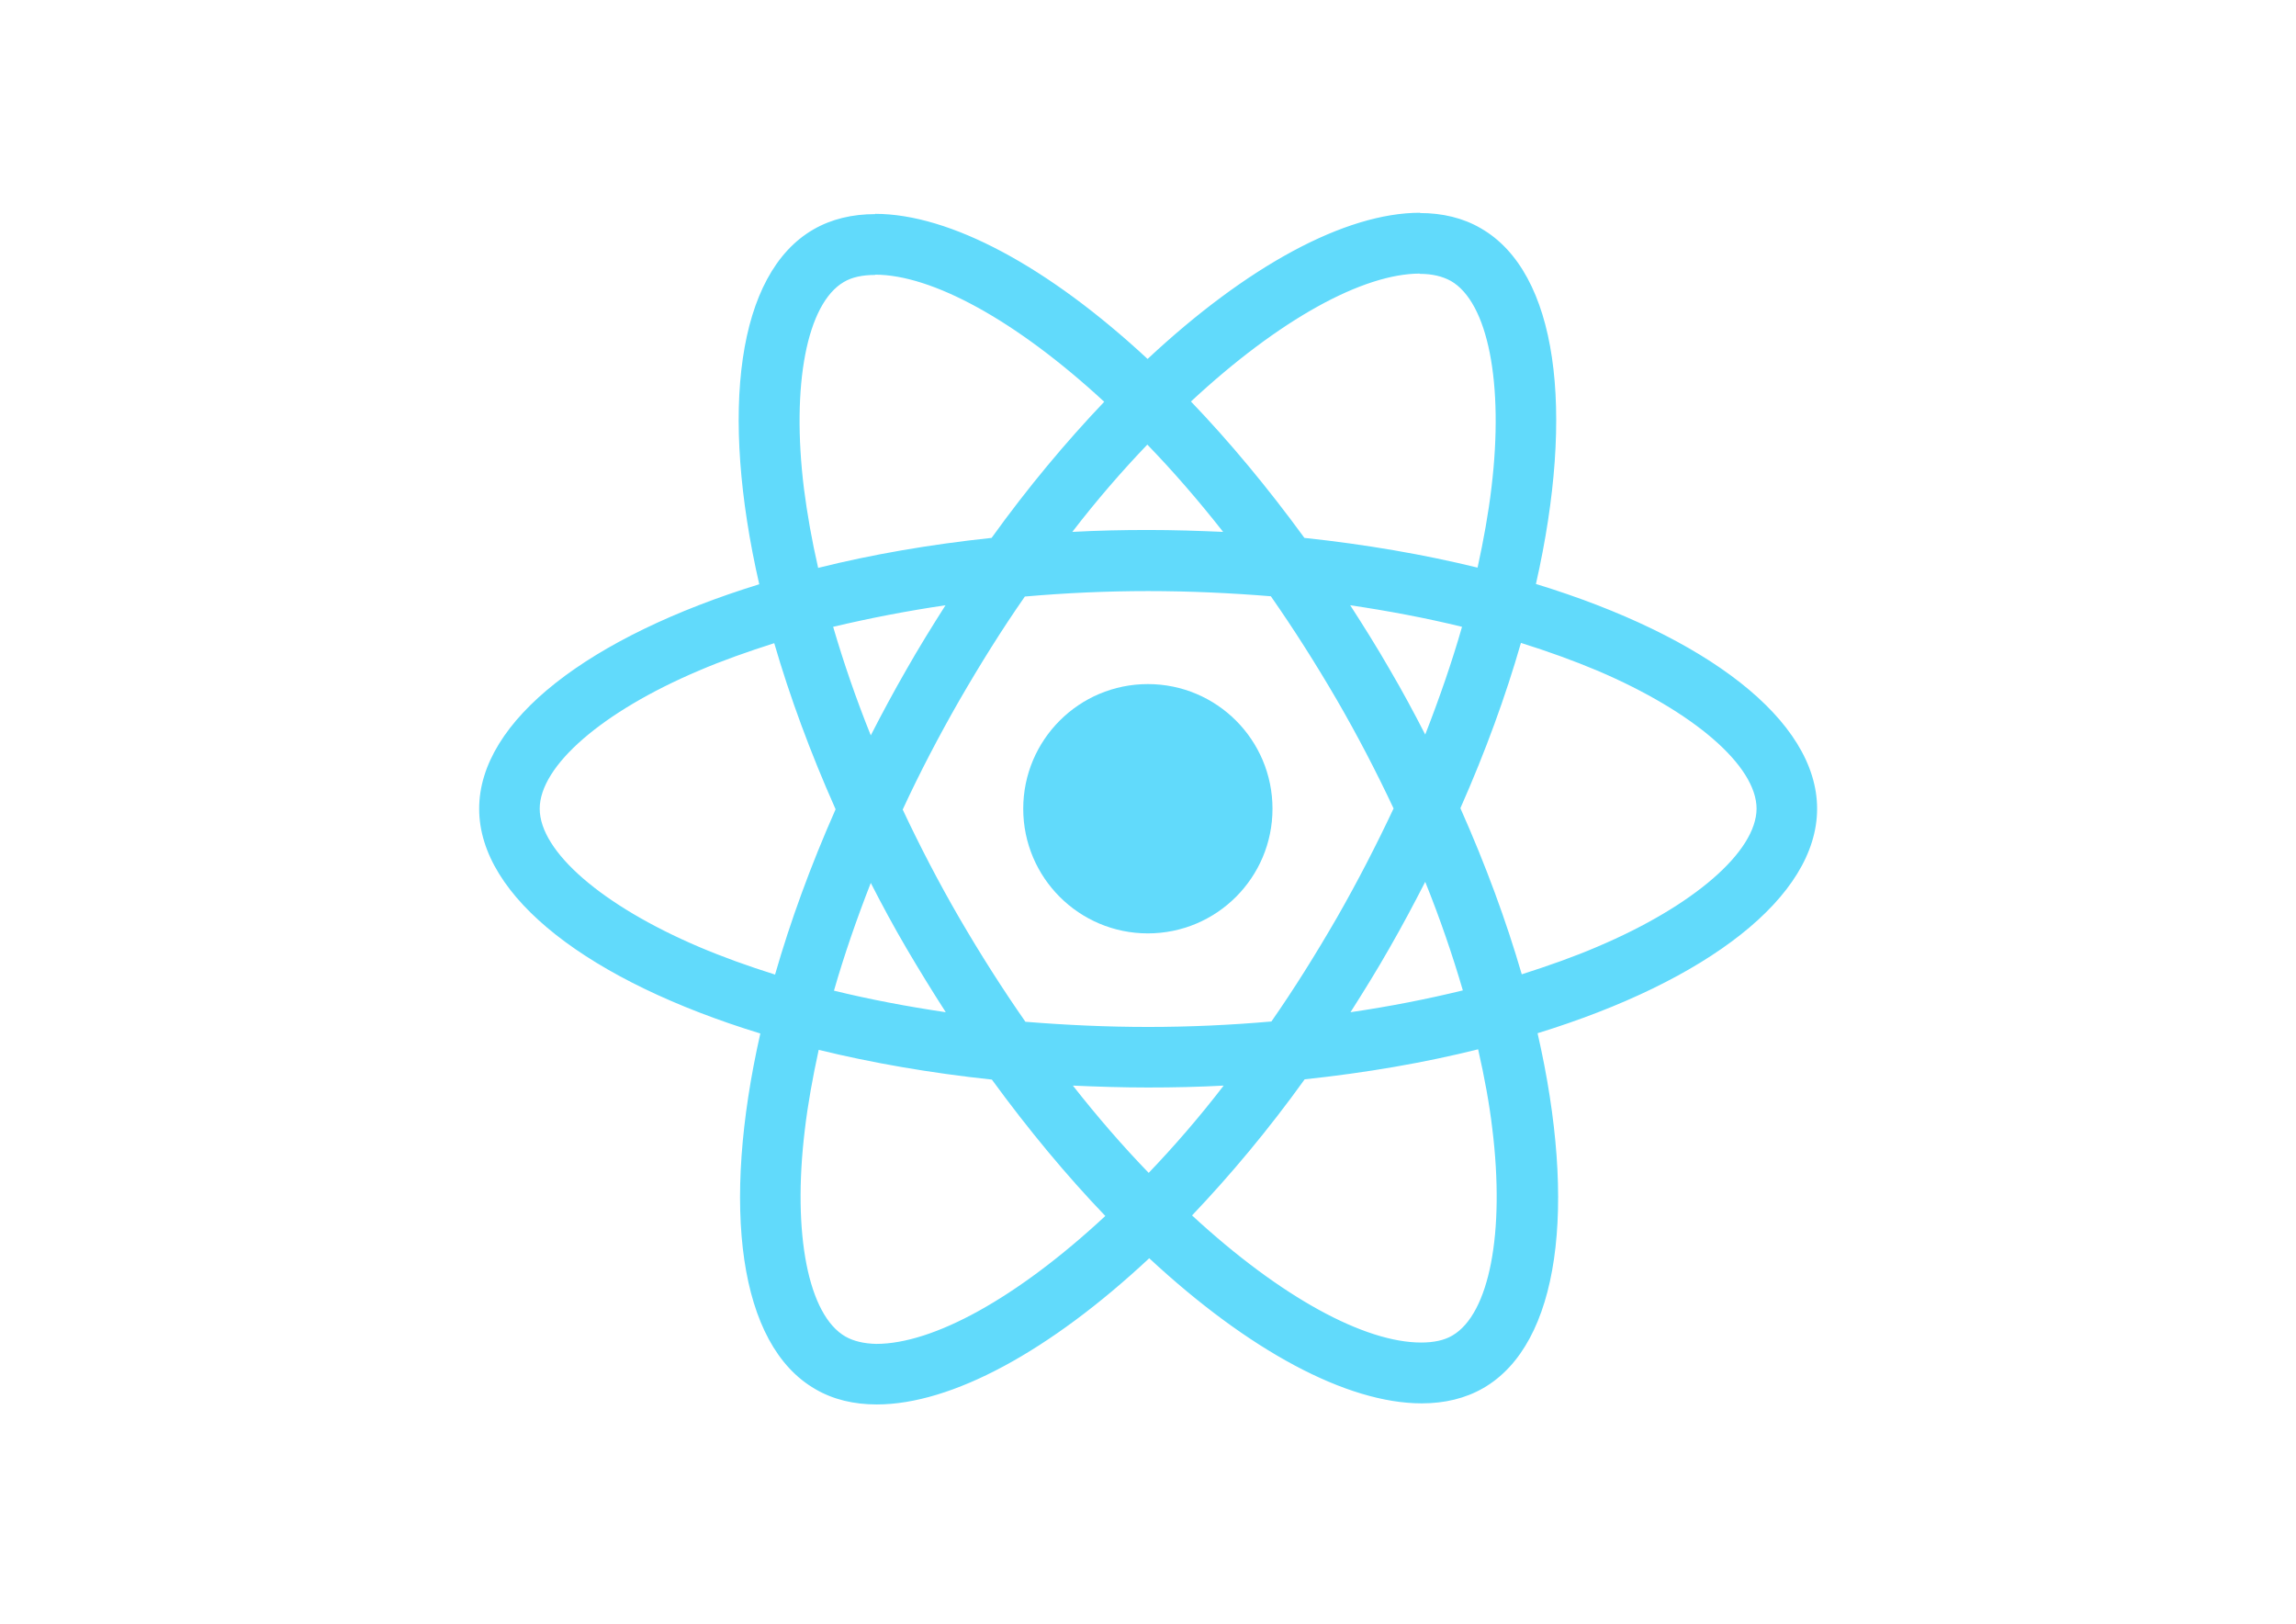
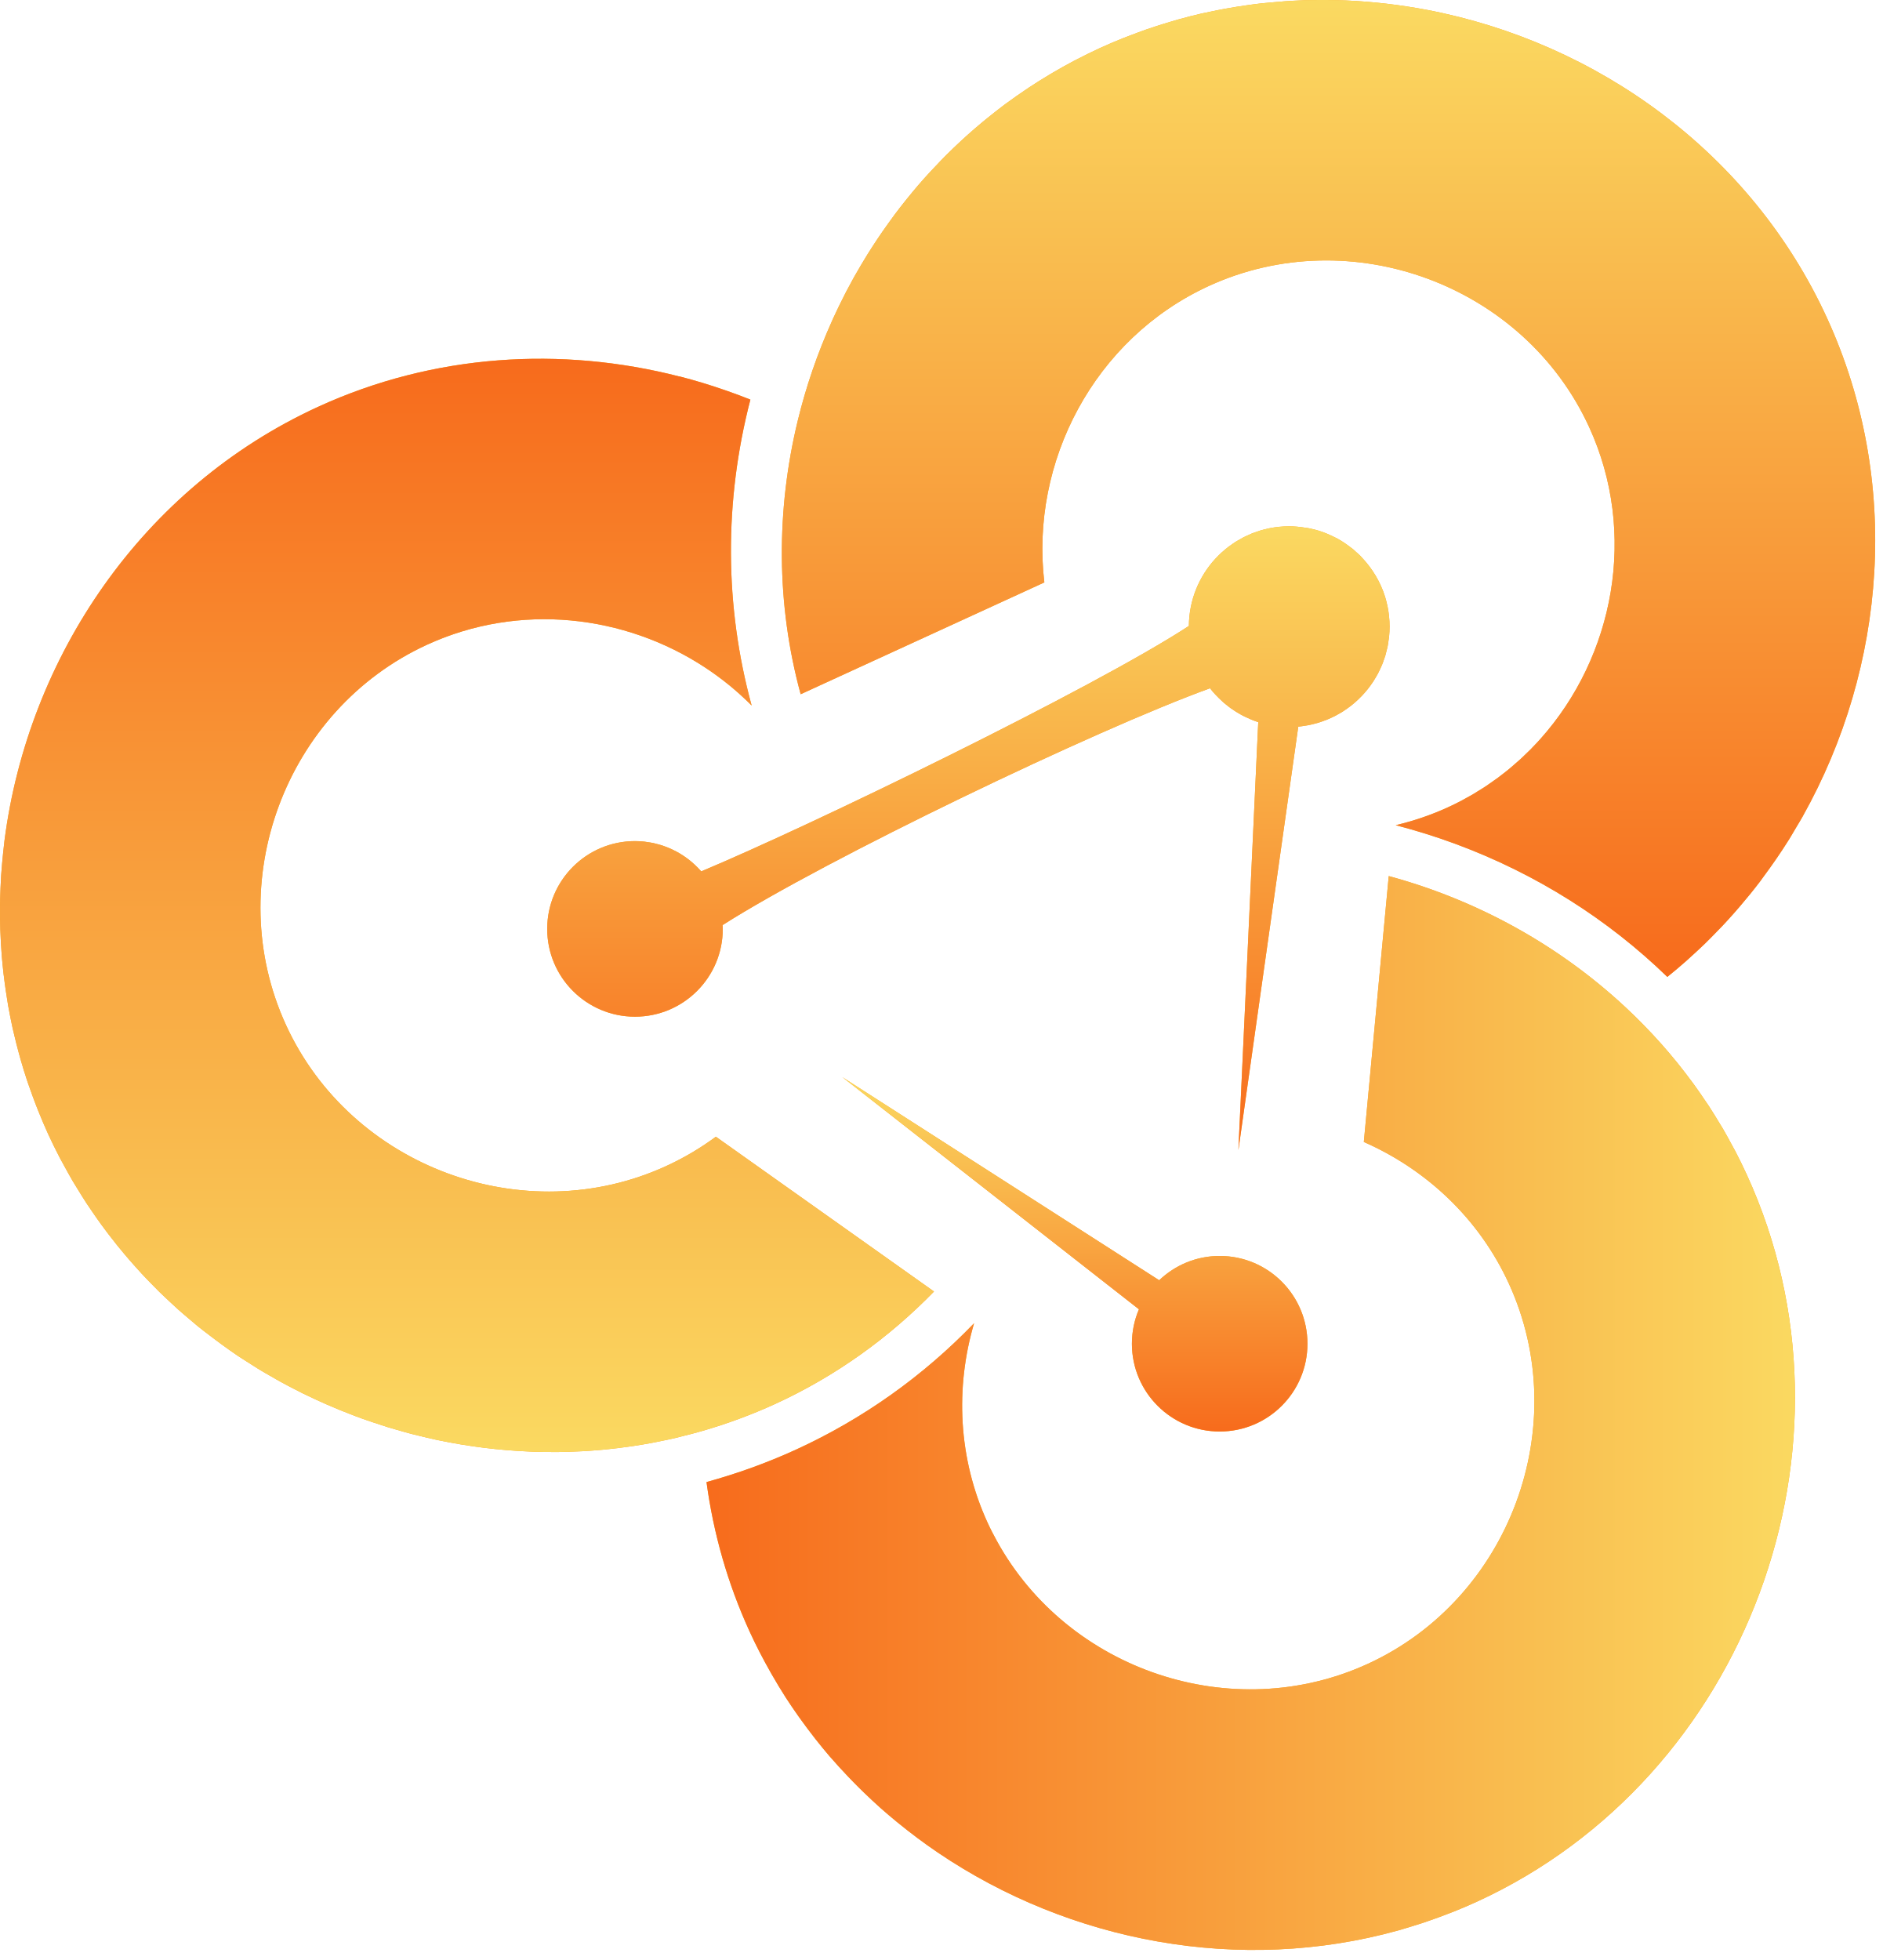
- <svg xmlns="http://www.w3.org/2000/svg" viewBox="0 0 841.9 595.3">
-   <g fill="#61DAFB">
-     <path d="M666.3 296.5c0-32.5-40.7-63.3-103.1-82.4 14.4-63.6 8-114.2-20.2-130.4-6.5-3.8-14.1-5.6-22.4-5.6v22.3c4.6 0 8.3.9 11.4 2.6 13.6 7.8 19.5 37.5 14.9 75.7-1.1 9.4-2.9 19.3-5.1 29.4-19.6-4.8-41-8.5-63.5-10.9-13.5-18.5-27.5-35.3-41.6-50 32.6-30.3 63.2-46.9 84-46.9V78c-27.5 0-63.5 19.6-99.9 53.6-36.4-33.8-72.4-53.2-99.9-53.2v22.3c20.7 0 51.4 16.5 84 46.6-14 14.7-28 31.4-41.3 49.9-22.6 2.4-44 6.1-63.6 11-2.3-10-4-19.7-5.2-29-4.7-38.2 1.1-67.9 14.6-75.8 3-1.8 6.9-2.6 11.5-2.6V78.5c-8.4 0-16 1.8-22.6 5.6-28.1 16.2-34.4 66.7-19.9 130.1-62.2 19.2-102.7 49.9-102.7 82.3 0 32.5 40.7 63.3 103.1 82.4-14.4 63.6-8 114.2 20.2 130.4 6.5 3.8 14.1 5.6 22.5 5.6 27.5 0 63.5-19.6 99.9-53.6 36.4 33.8 72.4 53.2 99.9 53.2 8.4 0 16-1.8 22.6-5.6 28.1-16.2 34.4-66.7 19.9-130.1 62-19.1 102.5-49.9 102.5-82.3zm-130.2-66.7c-3.7 12.9-8.3 26.2-13.5 39.5-4.1-8-8.4-16-13.1-24-4.6-8-9.5-15.8-14.4-23.4 14.2 2.1 27.9 4.7 41 7.9zm-45.8 106.5c-7.8 13.5-15.8 26.3-24.1 38.2-14.9 1.3-30 2-45.2 2-15.1 0-30.2-.7-45-1.9-8.3-11.9-16.4-24.6-24.2-38-7.6-13.1-14.5-26.4-20.8-39.8 6.2-13.4 13.2-26.8 20.7-39.9 7.8-13.5 15.8-26.3 24.1-38.2 14.9-1.3 30-2 45.2-2 15.1 0 30.2.7 45 1.9 8.3 11.9 16.4 24.6 24.2 38 7.6 13.1 14.5 26.4 20.8 39.8-6.3 13.4-13.2 26.8-20.7 39.9zm32.3-13c5.4 13.4 10 26.8 13.8 39.8-13.1 3.2-26.9 5.9-41.2 8 4.9-7.7 9.8-15.6 14.4-23.7 4.6-8 8.9-16.1 13-24.1zM421.2 430c-9.3-9.6-18.6-20.3-27.8-32 9 .4 18.2.7 27.5.7 9.4 0 18.7-.2 27.8-.7-9 11.7-18.3 22.4-27.5 32zm-74.4-58.9c-14.2-2.1-27.9-4.7-41-7.9 3.7-12.9 8.3-26.2 13.5-39.5 4.1 8 8.4 16 13.1 24 4.7 8 9.5 15.8 14.4 23.4zM420.7 163c9.3 9.6 18.6 20.3 27.8 32-9-.4-18.2-.7-27.5-.7-9.4 0-18.7.2-27.8.7 9-11.7 18.3-22.4 27.5-32zm-74 58.9c-4.9 7.7-9.8 15.6-14.4 23.7-4.6 8-8.9 16-13 24-5.4-13.4-10-26.8-13.8-39.8 13.1-3.1 26.9-5.8 41.2-7.9zm-90.5 125.2c-35.4-15.1-58.3-34.9-58.3-50.6 0-15.7 22.9-35.6 58.3-50.6 8.6-3.7 18-7 27.7-10.1 5.7 19.6 13.2 40 22.5 60.9-9.2 20.8-16.6 41.1-22.2 60.6-9.9-3.1-19.3-6.5-28-10.2zM310 490c-13.6-7.8-19.5-37.5-14.9-75.7 1.1-9.4 2.9-19.3 5.1-29.4 19.6 4.8 41 8.5 63.5 10.9 13.5 18.5 27.5 35.3 41.6 50-32.6 30.3-63.2 46.9-84 46.9-4.5-.1-8.3-1-11.3-2.7zm237.2-76.2c4.7 38.2-1.1 67.9-14.6 75.8-3 1.8-6.9 2.6-11.5 2.6-20.7 0-51.4-16.5-84-46.6 14-14.7 28-31.4 41.3-49.9 22.6-2.4 44-6.1 63.6-11 2.3 10.1 4.1 19.8 5.2 29.1zm38.5-66.7c-8.6 3.7-18 7-27.7 10.1-5.7-19.6-13.2-40-22.5-60.9 9.2-20.8 16.6-41.1 22.2-60.6 9.9 3.1 19.3 6.5 28.1 10.2 35.4 15.1 58.3 34.9 58.3 50.6-.1 15.7-23 35.6-58.4 50.6zM320.8 78.4z" />
-     <circle cx="420.9" cy="296.5" r="45.7" />
-     <path d="M520.5 78.1z" />
+ <svg xmlns="http://www.w3.org/2000/svg" width="100%" height="100%" viewBox="0 0 170 177" version="1.1" xml:space="preserve" style="fill-rule:evenodd;clip-rule:evenodd;stroke-linejoin:round;stroke-miterlimit:1.414;">
+   <g id="logo">
+     <g id="Shape">
+       <path id="path-2" d="M110.156,129.274c4.379,0 7.926,-3.549 7.926,-7.925c0,-4.381 -3.547,-7.929 -7.926,-7.929c-2.121,0 -4.042,0.836 -5.465,2.194l-28.616,-18.343l26.787,20.967c-0.408,0.954 -0.634,2.005 -0.634,3.111c0,4.376 3.548,7.925 7.928,7.925Z" style="fill:#fda61e;" />
+       <path id="path-21" d="M110.156,129.274c4.379,0 7.926,-3.549 7.926,-7.925c0,-4.381 -3.547,-7.929 -7.926,-7.929c-2.121,0 -4.042,0.836 -5.465,2.194l-28.616,-18.343l26.787,20.967c-0.408,0.954 -0.634,2.005 -0.634,3.111c0,4.376 3.548,7.925 7.928,7.925Z" style="fill:url(#_Linear1);" />
+     </g>
+     <g id="Shape1">
+       <path id="path-4" d="M84.354,116.632l-19.701,-13.98c-1.381,1.019 -2.876,1.909 -4.486,2.649c-12.83,5.885 -28.451,0.092 -34.338,-12.738c-5.889,-12.831 -0.091,-28.452 12.737,-34.339c8.349,-3.833 17.873,-2.711 25.134,2.069c0.729,0.481 1.434,0.997 2.114,1.548c0.012,0.009 0.023,0.017 0.034,0.026c0.028,0.022 0.055,0.046 0.083,0.069c0.287,0.235 0.567,0.478 0.844,0.726c0.073,0.066 0.146,0.132 0.218,0.198c0.303,0.276 0.601,0.558 0.891,0.852c-2.448,-8.968 -2.5,-18.438 -0.114,-27.625c-0.682,-0.275 -1.372,-0.529 -2.065,-0.773c-0.001,0 -0.002,0 -0.002,-0.001c-0.043,-0.015 -0.085,-0.029 -0.128,-0.044c-1.389,-0.486 -2.797,-0.917 -4.222,-1.281c-0.001,0.003 -0.002,0.006 -0.003,0.009c-10.629,-2.726 -22.155,-2.063 -32.639,2.748c-15.903,7.299 -26.173,22.617 -28.305,39.156c-0.048,0.378 -0.086,0.756 -0.126,1.135c-0.031,0.304 -0.063,0.609 -0.088,0.911c-0.036,0.376 -0.066,0.753 -0.091,1.129c-0.022,0.374 -0.04,0.744 -0.054,1.115c-0.024,0.543 -0.036,1.083 -0.045,1.628c-0.001,0.361 -0.004,0.723 0,1.086c0.005,0.342 0.013,0.682 0.023,1.025c0.013,0.413 0.034,0.827 0.057,1.241c0.025,0.387 0.05,0.773 0.078,1.159c0.044,0.518 0.095,1.035 0.153,1.552c0.034,0.288 0.073,0.576 0.109,0.859c0.061,0.465 0.129,0.93 0.205,1.393c0.039,0.236 0.074,0.476 0.114,0.71c0.118,0.66 0.249,1.321 0.393,1.981c0.051,0.219 0.105,0.434 0.155,0.653c0.121,0.517 0.251,1.031 0.39,1.541c0.055,0.211 0.112,0.42 0.172,0.628c0.195,0.68 0.402,1.36 0.629,2.034c0.044,0.13 0.094,0.264 0.14,0.394c0.198,0.577 0.408,1.152 0.629,1.723c0.075,0.189 0.15,0.379 0.225,0.569c0.279,0.687 0.564,1.368 0.875,2.048c0.337,0.732 0.691,1.447 1.057,2.153c0.124,0.238 0.259,0.465 0.384,0.701c0.255,0.464 0.505,0.928 0.774,1.384c0.159,0.271 0.326,0.535 0.491,0.802c0.249,0.405 0.498,0.81 0.758,1.206c0.184,0.276 0.374,0.552 0.562,0.828c0.255,0.37 0.511,0.741 0.777,1.105c0.201,0.278 0.408,0.55 0.614,0.824c0.266,0.348 0.536,0.693 0.81,1.034c0.217,0.27 0.44,0.538 0.663,0.803c0.275,0.33 0.56,0.654 0.846,0.977c0.23,0.261 0.464,0.519 0.698,0.775c0.291,0.314 0.589,0.618 0.889,0.927c0.245,0.249 0.486,0.498 0.734,0.743c0.304,0.298 0.619,0.586 0.931,0.881c0.254,0.234 0.503,0.472 0.76,0.701c0.324,0.29 0.657,0.567 0.989,0.85c0.257,0.217 0.511,0.437 0.77,0.651c0.364,0.294 0.735,0.577 1.106,0.858c0.355,0.27 0.707,0.539 1.066,0.799c0.483,0.351 0.966,0.696 1.461,1.03c0.322,0.215 0.648,0.416 0.975,0.624c0.315,0.2 0.628,0.407 0.95,0.601c0.348,0.214 0.704,0.417 1.062,0.618c0.301,0.175 0.602,0.353 0.91,0.52c0.369,0.203 0.744,0.398 1.117,0.59c0.298,0.151 0.596,0.308 0.897,0.458c0.388,0.191 0.776,0.374 1.168,0.552c0.296,0.137 0.589,0.27 0.886,0.399c0.404,0.179 0.811,0.35 1.22,0.518c0.287,0.118 0.574,0.231 0.862,0.34c0.423,0.168 0.852,0.329 1.28,0.482c0.272,0.095 0.549,0.187 0.822,0.282c0.448,0.15 0.898,0.3 1.351,0.441c0.25,0.076 0.501,0.148 0.754,0.22c0.482,0.142 0.965,0.279 1.45,0.406c0.202,0.051 0.404,0.097 0.607,0.148c0.54,0.132 1.078,0.265 1.62,0.379c0.061,0.013 0.12,0.025 0.182,0.037c2.7,0.562 5.445,0.905 8.212,1.021c0.117,0.004 0.242,0.014 0.363,0.017c0.582,0.02 1.165,0.025 1.749,0.025c0.174,0 0.347,0.001 0.522,0c0.563,-0.005 1.126,-0.025 1.689,-0.051c0.193,-0.009 0.387,-0.015 0.579,-0.025c0.555,-0.034 1.111,-0.075 1.667,-0.125c0.198,-0.02 0.396,-0.041 0.593,-0.06c0.557,-0.058 1.111,-0.124 1.667,-0.203c0.189,-0.025 0.382,-0.054 0.573,-0.08c0.561,-0.086 1.125,-0.179 1.687,-0.285c0.172,-0.03 0.341,-0.068 0.512,-0.101c0.582,-0.117 1.165,-0.238 1.746,-0.375c0.125,-0.031 0.249,-0.066 0.374,-0.098c0.625,-0.152 1.252,-0.313 1.873,-0.493c2.237,-0.648 4.449,-1.458 6.615,-2.45c5.487,-2.517 10.292,-5.998 14.331,-10.147Z" style="fill:#fda61e;" />
+       <path id="path-41" d="M84.354,116.632l-19.701,-13.98c-1.381,1.019 -2.876,1.909 -4.486,2.649c-12.83,5.885 -28.451,0.092 -34.338,-12.738c-5.889,-12.831 -0.091,-28.452 12.737,-34.339c8.349,-3.833 17.873,-2.711 25.134,2.069c0.729,0.481 1.434,0.997 2.114,1.548c0.012,0.009 0.023,0.017 0.034,0.026c0.028,0.022 0.055,0.046 0.083,0.069c0.287,0.235 0.567,0.478 0.844,0.726c0.073,0.066 0.146,0.132 0.218,0.198c0.303,0.276 0.601,0.558 0.891,0.852c-2.448,-8.968 -2.5,-18.438 -0.114,-27.625c-0.682,-0.275 -1.372,-0.529 -2.065,-0.773c-0.001,0 -0.002,0 -0.002,-0.001c-0.043,-0.015 -0.085,-0.029 -0.128,-0.044c-1.389,-0.486 -2.797,-0.917 -4.222,-1.281c-0.001,0.003 -0.002,0.006 -0.003,0.009c-10.629,-2.726 -22.155,-2.063 -32.639,2.748c-15.903,7.299 -26.173,22.617 -28.305,39.156c-0.048,0.378 -0.086,0.756 -0.126,1.135c-0.031,0.304 -0.063,0.609 -0.088,0.911c-0.036,0.376 -0.066,0.753 -0.091,1.129c-0.022,0.374 -0.04,0.744 -0.054,1.115c-0.024,0.543 -0.036,1.083 -0.045,1.628c-0.001,0.361 -0.004,0.723 0,1.086c0.005,0.342 0.013,0.682 0.023,1.025c0.013,0.413 0.034,0.827 0.057,1.241c0.025,0.387 0.05,0.773 0.078,1.159c0.044,0.518 0.095,1.035 0.153,1.552c0.034,0.288 0.073,0.576 0.109,0.859c0.061,0.465 0.129,0.93 0.205,1.393c0.039,0.236 0.074,0.476 0.114,0.71c0.118,0.66 0.249,1.321 0.393,1.981c0.051,0.219 0.105,0.434 0.155,0.653c0.121,0.517 0.251,1.031 0.39,1.541c0.055,0.211 0.112,0.42 0.172,0.628c0.195,0.68 0.402,1.36 0.629,2.034c0.044,0.13 0.094,0.264 0.14,0.394c0.198,0.577 0.408,1.152 0.629,1.723c0.075,0.189 0.15,0.379 0.225,0.569c0.279,0.687 0.564,1.368 0.875,2.048c0.337,0.732 0.691,1.447 1.057,2.153c0.124,0.238 0.259,0.465 0.384,0.701c0.255,0.464 0.505,0.928 0.774,1.384c0.159,0.271 0.326,0.535 0.491,0.802c0.249,0.405 0.498,0.81 0.758,1.206c0.184,0.276 0.374,0.552 0.562,0.828c0.255,0.37 0.511,0.741 0.777,1.105c0.201,0.278 0.408,0.55 0.614,0.824c0.266,0.348 0.536,0.693 0.81,1.034c0.217,0.27 0.44,0.538 0.663,0.803c0.275,0.33 0.56,0.654 0.846,0.977c0.23,0.261 0.464,0.519 0.698,0.775c0.291,0.314 0.589,0.618 0.889,0.927c0.245,0.249 0.486,0.498 0.734,0.743c0.304,0.298 0.619,0.586 0.931,0.881c0.254,0.234 0.503,0.472 0.76,0.701c0.324,0.29 0.657,0.567 0.989,0.85c0.257,0.217 0.511,0.437 0.77,0.651c0.364,0.294 0.735,0.577 1.106,0.858c0.355,0.27 0.707,0.539 1.066,0.799c0.483,0.351 0.966,0.696 1.461,1.03c0.322,0.215 0.648,0.416 0.975,0.624c0.315,0.2 0.628,0.407 0.95,0.601c0.348,0.214 0.704,0.417 1.062,0.618c0.301,0.175 0.602,0.353 0.91,0.52c0.369,0.203 0.744,0.398 1.117,0.59c0.298,0.151 0.596,0.308 0.897,0.458c0.388,0.191 0.776,0.374 1.168,0.552c0.296,0.137 0.589,0.27 0.886,0.399c0.404,0.179 0.811,0.35 1.22,0.518c0.287,0.118 0.574,0.231 0.862,0.34c0.423,0.168 0.852,0.329 1.28,0.482c0.272,0.095 0.549,0.187 0.822,0.282c0.448,0.15 0.898,0.3 1.351,0.441c0.25,0.076 0.501,0.148 0.754,0.22c0.482,0.142 0.965,0.279 1.45,0.406c0.202,0.051 0.404,0.097 0.607,0.148c0.54,0.132 1.078,0.265 1.62,0.379c0.061,0.013 0.12,0.025 0.182,0.037c2.7,0.562 5.445,0.905 8.212,1.021c0.117,0.004 0.242,0.014 0.363,0.017c0.582,0.02 1.165,0.025 1.749,0.025c0.174,0 0.347,0.001 0.522,0c0.563,-0.005 1.126,-0.025 1.689,-0.051c0.193,-0.009 0.387,-0.015 0.579,-0.025c0.555,-0.034 1.111,-0.075 1.667,-0.125c0.198,-0.02 0.396,-0.041 0.593,-0.06c0.557,-0.058 1.111,-0.124 1.667,-0.203c0.189,-0.025 0.382,-0.054 0.573,-0.08c0.561,-0.086 1.125,-0.179 1.687,-0.285c0.172,-0.03 0.341,-0.068 0.512,-0.101c0.582,-0.117 1.165,-0.238 1.746,-0.375c0.125,-0.031 0.249,-0.066 0.374,-0.098c0.625,-0.152 1.252,-0.313 1.873,-0.493c2.237,-0.648 4.449,-1.458 6.615,-2.45c5.487,-2.517 10.292,-5.998 14.331,-10.147Z" style="fill:url(#_Linear2);" />
+     </g>
+     <g id="Shape2">
+       <path id="path-6" d="M156.722,103.958c-0.088,-0.168 -0.185,-0.331 -0.272,-0.496c-0.281,-0.524 -0.564,-1.045 -0.862,-1.555c-0.092,-0.158 -0.191,-0.309 -0.284,-0.464c-0.312,-0.52 -0.627,-1.031 -0.955,-1.538c-0.078,-0.118 -0.162,-0.236 -0.245,-0.358c-0.356,-0.533 -0.717,-1.062 -1.093,-1.579c-0.059,-0.082 -0.122,-0.163 -0.181,-0.244c-0.408,-0.553 -0.825,-1.098 -1.252,-1.631c-0.036,-0.046 -0.072,-0.089 -0.109,-0.135c-0.461,-0.569 -0.93,-1.123 -1.412,-1.668c-0.015,-0.016 -0.028,-0.031 -0.042,-0.045c-1.021,-1.147 -2.091,-2.242 -3.207,-3.281c-6.056,-5.647 -13.453,-9.701 -21.385,-11.849l-2.25,24.013c5.614,2.47 10.39,6.882 13.099,12.788c5.888,12.833 0.093,28.451 -12.739,34.339c-12.263,5.624 -27.065,0.578 -33.492,-11.079c-0.298,-0.542 -0.585,-1.09 -0.845,-1.66c-2.673,-5.825 -2.93,-12.217 -1.223,-18.018c-4.561,4.732 -9.971,8.607 -16.063,11.402c-2.637,1.209 -5.345,2.18 -8.102,2.939c0.618,4.598 1.901,9.157 3.908,13.531c0.578,1.261 1.213,2.482 1.89,3.672c0.001,0.002 0.002,0.005 0.003,0.007c0.03,0.052 0.061,0.106 0.091,0.159c0.407,0.706 0.823,1.405 1.262,2.086c0,0.002 0.001,0.003 0.002,0.005c0.004,0.006 0.009,0.012 0.013,0.018c0.353,0.547 0.719,1.083 1.092,1.612c0.003,0.004 0.005,0.008 0.008,0.013c0.076,0.109 0.156,0.216 0.234,0.324c0.376,0.524 0.761,1.04 1.156,1.547c0.067,0.086 0.134,0.173 0.201,0.26c0.003,0.004 0.007,0.008 0.01,0.012c0.401,0.507 0.808,1.006 1.226,1.494c0.007,0.009 0.013,0.015 0.02,0.024c0.015,0.016 0.031,0.033 0.046,0.05c0.538,0.624 1.095,1.229 1.662,1.823c0.006,0.005 0.011,0.011 0.016,0.016c0.329,0.345 0.662,0.683 1,1.017c0.006,0.006 0.012,0.012 0.018,0.018c0.115,0.112 0.228,0.225 0.343,0.336c0.489,0.472 0.984,0.937 1.491,1.389c0.008,0.007 0.015,0.016 0.024,0.021c0.002,0.004 0.005,0.005 0.008,0.008c0.485,0.43 0.981,0.849 1.482,1.26c0.001,0.001 0.001,0.001 0.002,0.001c0.035,0.03 0.071,0.058 0.107,0.087c1.147,0.935 2.331,1.822 3.553,2.651c11.97,8.116 27.309,11.016 41.586,7.055c0.245,-0.07 0.489,-0.148 0.734,-0.217c0.466,-0.139 0.931,-0.282 1.395,-0.432c0.281,-0.095 0.564,-0.191 0.845,-0.291c0.458,-0.156 0.915,-0.327 1.372,-0.504c0.24,-0.089 0.48,-0.18 0.72,-0.275c0.688,-0.278 1.378,-0.569 2.061,-0.883c24.401,-11.196 35.559,-41.269 24.362,-65.671c-0.325,-0.713 -0.671,-1.413 -1.029,-2.104Z" style="fill:#fda61e;" />
+       <path id="path-61" d="M156.722,103.958c-0.088,-0.168 -0.185,-0.331 -0.272,-0.496c-0.281,-0.524 -0.564,-1.045 -0.862,-1.555c-0.092,-0.158 -0.191,-0.309 -0.284,-0.464c-0.312,-0.52 -0.627,-1.031 -0.955,-1.538c-0.078,-0.118 -0.162,-0.236 -0.245,-0.358c-0.356,-0.533 -0.717,-1.062 -1.093,-1.579c-0.059,-0.082 -0.122,-0.163 -0.181,-0.244c-0.408,-0.553 -0.825,-1.098 -1.252,-1.631c-0.036,-0.046 -0.072,-0.089 -0.109,-0.135c-0.461,-0.569 -0.93,-1.123 -1.412,-1.668c-0.015,-0.016 -0.028,-0.031 -0.042,-0.045c-1.021,-1.147 -2.091,-2.242 -3.207,-3.281c-6.056,-5.647 -13.453,-9.701 -21.385,-11.849l-2.25,24.013c5.614,2.47 10.39,6.882 13.099,12.788c5.888,12.833 0.093,28.451 -12.739,34.339c-12.263,5.624 -27.065,0.578 -33.492,-11.079c-0.298,-0.542 -0.585,-1.09 -0.845,-1.66c-2.673,-5.825 -2.93,-12.217 -1.223,-18.018c-4.561,4.732 -9.971,8.607 -16.063,11.402c-2.637,1.209 -5.345,2.18 -8.102,2.939c0.618,4.598 1.901,9.157 3.908,13.531c0.578,1.261 1.213,2.482 1.89,3.672c0.001,0.002 0.002,0.005 0.003,0.007c0.03,0.052 0.061,0.106 0.091,0.159c0.407,0.706 0.823,1.405 1.262,2.086c0,0.002 0.001,0.003 0.002,0.005c0.004,0.006 0.009,0.012 0.013,0.018c0.353,0.547 0.719,1.083 1.092,1.612c0.003,0.004 0.005,0.008 0.008,0.013c0.076,0.109 0.156,0.216 0.234,0.324c0.376,0.524 0.761,1.04 1.156,1.547c0.067,0.086 0.134,0.173 0.201,0.26c0.003,0.004 0.007,0.008 0.01,0.012c0.401,0.507 0.808,1.006 1.226,1.494c0.007,0.009 0.013,0.015 0.02,0.024c0.015,0.016 0.031,0.033 0.046,0.05c0.538,0.624 1.095,1.229 1.662,1.823c0.006,0.005 0.011,0.011 0.016,0.016c0.329,0.345 0.662,0.683 1,1.017c0.006,0.006 0.012,0.012 0.018,0.018c0.115,0.112 0.228,0.225 0.343,0.336c0.489,0.472 0.984,0.937 1.491,1.389c0.008,0.007 0.015,0.016 0.024,0.021c0.002,0.004 0.005,0.005 0.008,0.008c0.485,0.43 0.981,0.849 1.482,1.26c0.001,0.001 0.001,0.001 0.002,0.001c0.035,0.03 0.071,0.058 0.107,0.087c1.147,0.935 2.331,1.822 3.553,2.651c11.97,8.116 27.309,11.016 41.586,7.055c0.245,-0.07 0.489,-0.148 0.734,-0.217c0.466,-0.139 0.931,-0.282 1.395,-0.432c0.281,-0.095 0.564,-0.191 0.845,-0.291c0.458,-0.156 0.915,-0.327 1.372,-0.504c0.24,-0.089 0.48,-0.18 0.72,-0.275c0.688,-0.278 1.378,-0.569 2.061,-0.883c24.401,-11.196 35.559,-41.269 24.362,-65.671c-0.325,-0.713 -0.671,-1.413 -1.029,-2.104Z" style="fill:url(#_Linear3);" />
+     </g>
+     <g id="Shape3">
+       <path id="path-7" d="M162.81,73.722c7.549,-13.468 8.954,-30.272 2.19,-45.015c-6.849,-14.928 -20.767,-24.887 -36.126,-27.815c-2.4,-0.454 -4.833,-0.742 -7.282,-0.849c-0.048,0 -0.099,-0.003 -0.148,-0.007c-0.544,-0.02 -1.09,-0.031 -1.634,-0.036c-0.151,0 -0.299,0 -0.449,0c-0.524,0 -1.047,0.005 -1.57,0.02c-0.107,0.006 -0.209,0.01 -0.314,0.016c-0.957,0.037 -1.914,0.107 -2.87,0.202c-0.237,0.021 -0.472,0.041 -0.709,0.069c-0.4,0.043 -0.798,0.098 -1.197,0.154c-0.333,0.048 -0.666,0.095 -0.999,0.148c-0.363,0.06 -0.728,0.122 -1.09,0.187c-0.403,0.072 -0.807,0.156 -1.212,0.242c-0.299,0.062 -0.597,0.119 -0.896,0.186c-0.679,0.157 -1.356,0.329 -2.03,0.517c-0.224,0.062 -0.448,0.131 -0.672,0.198c-0.499,0.147 -0.999,0.297 -1.494,0.462c-0.255,0.084 -0.507,0.17 -0.763,0.255c-0.488,0.172 -0.978,0.353 -1.464,0.541c-0.223,0.086 -0.447,0.168 -0.67,0.257c-0.697,0.28 -1.393,0.574 -2.087,0.893c-0.691,0.317 -1.371,0.656 -2.042,1.002c-0.105,0.055 -0.216,0.109 -0.322,0.164c-0.636,0.338 -1.258,0.686 -1.873,1.047c-0.127,0.074 -0.25,0.147 -0.375,0.223c-0.609,0.364 -1.209,0.741 -1.799,1.132c-0.099,0.065 -0.194,0.133 -0.291,0.198c-0.552,0.369 -1.095,0.75 -1.627,1.141c-0.08,0.059 -0.164,0.116 -0.246,0.177c-0.546,0.41 -1.08,0.831 -1.609,1.259c-0.143,0.112 -0.285,0.229 -0.424,0.348c-0.499,0.412 -0.984,0.834 -1.464,1.266c-0.155,0.141 -0.309,0.282 -0.462,0.424c-0.443,0.411 -0.882,0.828 -1.311,1.256c-0.159,0.157 -0.316,0.321 -0.474,0.482c-0.344,0.354 -0.681,0.712 -1.015,1.072c-0.167,0.18 -0.334,0.36 -0.496,0.544c-0.377,0.42 -0.748,0.854 -1.107,1.288c-0.196,0.236 -0.385,0.47 -0.574,0.705c-0.335,0.417 -0.664,0.839 -0.985,1.267c-0.202,0.266 -0.397,0.543 -0.593,0.815c-0.187,0.254 -0.366,0.511 -0.546,0.772c-0.323,0.466 -0.639,0.938 -0.944,1.415c-0.134,0.212 -0.272,0.421 -0.404,0.635c-0.407,0.662 -0.803,1.327 -1.183,2.001c-0.033,0.059 -0.068,0.12 -0.102,0.182c-0.213,0.387 -0.423,0.773 -0.626,1.164c-0.038,0.076 -0.076,0.15 -0.114,0.225c-0.374,0.724 -0.73,1.461 -1.072,2.203c-0.034,0.078 -0.07,0.156 -0.104,0.236c-1.31,2.91 -2.351,5.937 -3.101,9.039c-1.938,8.012 -1.953,16.506 0.273,24.664l22.007,-10.097c-1.292,-10.875 4.481,-22.007 14.86,-26.773c12.831,-5.886 28.455,-0.091 34.341,12.739c4.396,9.58 2.277,20.713 -4.419,28.19c-0.225,0.253 -0.459,0.499 -0.696,0.742c-0.06,0.063 -0.118,0.127 -0.18,0.189c-0.137,0.139 -0.28,0.271 -0.421,0.406c-0.108,0.104 -0.213,0.209 -0.323,0.312c-0.061,0.057 -0.12,0.115 -0.182,0.172c-0.143,0.131 -0.292,0.257 -0.439,0.383c-0.117,0.102 -0.231,0.205 -0.35,0.304c-0.062,0.054 -0.123,0.109 -0.186,0.16c-0.25,0.209 -0.51,0.407 -0.771,0.606c-0.083,0.064 -0.163,0.131 -0.248,0.194c-0.066,0.049 -0.137,0.094 -0.203,0.143c-0.191,0.136 -0.382,0.272 -0.576,0.405c-0.097,0.068 -0.192,0.138 -0.292,0.204c-0.257,0.172 -0.523,0.334 -0.788,0.496c-0.108,0.066 -0.211,0.137 -0.319,0.201c-0.278,0.165 -0.564,0.321 -0.85,0.475c-0.102,0.056 -0.202,0.116 -0.304,0.17c-0.391,0.205 -0.789,0.401 -1.194,0.586c-1.543,0.707 -3.124,1.241 -4.726,1.619c1.816,0.475 3.625,1.032 5.411,1.696c7.294,2.703 13.76,6.806 19.119,12.005c0.589,-0.471 1.163,-0.959 1.727,-1.456l0,-0.001c0.168,-0.146 0.328,-0.299 0.492,-0.449c0.007,-0.007 0.015,-0.013 0.021,-0.018c0.387,-0.352 0.771,-0.707 1.147,-1.07c0.002,-0.003 0.005,-0.005 0.008,-0.007c0.372,-0.36 0.731,-0.733 1.091,-1.103c0.166,-0.172 0.336,-0.34 0.5,-0.515c0.005,-0.006 0.011,-0.013 0.017,-0.018c0.175,-0.187 0.349,-0.375 0.522,-0.565c0,0 0.001,-0.001 0.002,-0.002c0.342,-0.375 0.676,-0.755 1.006,-1.141c0.003,-0.003 0.005,-0.005 0.007,-0.007c0.636,-0.743 1.254,-1.5 1.844,-2.277c0.003,-0.005 0.006,-0.009 0.01,-0.014c0.1,-0.132 0.192,-0.27 0.291,-0.402c0.797,-1.072 1.556,-2.171 2.264,-3.3c0.014,-0.021 0.028,-0.042 0.042,-0.063l0,0c0.045,-0.072 0.086,-0.144 0.13,-0.216c0.008,-0.014 0.017,-0.027 0.025,-0.041c0.18,-0.292 0.349,-0.589 0.523,-0.885c0.186,-0.316 0.381,-0.627 0.56,-0.947c0.002,0.001 0,0.001 -0.002,-0.001Z" style="fill:#fda61e;" />
+       <path id="path-71" d="M162.81,73.722c7.549,-13.468 8.954,-30.272 2.19,-45.015c-6.849,-14.928 -20.767,-24.887 -36.126,-27.815c-2.4,-0.454 -4.833,-0.742 -7.282,-0.849c-0.048,0 -0.099,-0.003 -0.148,-0.007c-0.544,-0.02 -1.09,-0.031 -1.634,-0.036c-0.151,0 -0.299,0 -0.449,0c-0.524,0 -1.047,0.005 -1.57,0.02c-0.107,0.006 -0.209,0.01 -0.314,0.016c-0.957,0.037 -1.914,0.107 -2.87,0.202c-0.237,0.021 -0.472,0.041 -0.709,0.069c-0.4,0.043 -0.798,0.098 -1.197,0.154c-0.333,0.048 -0.666,0.095 -0.999,0.148c-0.363,0.06 -0.728,0.122 -1.09,0.187c-0.403,0.072 -0.807,0.156 -1.212,0.242c-0.299,0.062 -0.597,0.119 -0.896,0.186c-0.679,0.157 -1.356,0.329 -2.03,0.517c-0.224,0.062 -0.448,0.131 -0.672,0.198c-0.499,0.147 -0.999,0.297 -1.494,0.462c-0.255,0.084 -0.507,0.17 -0.763,0.255c-0.488,0.172 -0.978,0.353 -1.464,0.541c-0.223,0.086 -0.447,0.168 -0.67,0.257c-0.697,0.28 -1.393,0.574 -2.087,0.893c-0.691,0.317 -1.371,0.656 -2.042,1.002c-0.105,0.055 -0.216,0.109 -0.322,0.164c-0.636,0.338 -1.258,0.686 -1.873,1.047c-0.127,0.074 -0.25,0.147 -0.375,0.223c-0.609,0.364 -1.209,0.741 -1.799,1.132c-0.099,0.065 -0.194,0.133 -0.291,0.198c-0.552,0.369 -1.095,0.75 -1.627,1.141c-0.08,0.059 -0.164,0.116 -0.246,0.177c-0.546,0.41 -1.08,0.831 -1.609,1.259c-0.143,0.112 -0.285,0.229 -0.424,0.348c-0.499,0.412 -0.984,0.834 -1.464,1.266c-0.155,0.141 -0.309,0.282 -0.462,0.424c-0.443,0.411 -0.882,0.828 -1.311,1.256c-0.159,0.157 -0.316,0.321 -0.474,0.482c-0.344,0.354 -0.681,0.712 -1.015,1.072c-0.167,0.18 -0.334,0.36 -0.496,0.544c-0.377,0.42 -0.748,0.854 -1.107,1.288c-0.196,0.236 -0.385,0.47 -0.574,0.705c-0.335,0.417 -0.664,0.839 -0.985,1.267c-0.202,0.266 -0.397,0.543 -0.593,0.815c-0.187,0.254 -0.366,0.511 -0.546,0.772c-0.323,0.466 -0.639,0.938 -0.944,1.415c-0.134,0.212 -0.272,0.421 -0.404,0.635c-0.407,0.662 -0.803,1.327 -1.183,2.001c-0.033,0.059 -0.068,0.12 -0.102,0.182c-0.213,0.387 -0.423,0.773 -0.626,1.164c-0.038,0.076 -0.076,0.15 -0.114,0.225c-0.374,0.724 -0.73,1.461 -1.072,2.203c-0.034,0.078 -0.07,0.156 -0.104,0.236c-1.31,2.91 -2.351,5.937 -3.101,9.039c-1.938,8.012 -1.953,16.506 0.273,24.664l22.007,-10.097c-1.292,-10.875 4.481,-22.007 14.86,-26.773c12.831,-5.886 28.455,-0.091 34.341,12.739c4.396,9.58 2.277,20.713 -4.419,28.19c-0.225,0.253 -0.459,0.499 -0.696,0.742c-0.06,0.063 -0.118,0.127 -0.18,0.189c-0.137,0.139 -0.28,0.271 -0.421,0.406c-0.108,0.104 -0.213,0.209 -0.323,0.312c-0.061,0.057 -0.12,0.115 -0.182,0.172c-0.143,0.131 -0.292,0.257 -0.439,0.383c-0.117,0.102 -0.231,0.205 -0.35,0.304c-0.062,0.054 -0.123,0.109 -0.186,0.16c-0.25,0.209 -0.51,0.407 -0.771,0.606c-0.083,0.064 -0.163,0.131 -0.248,0.194c-0.066,0.049 -0.137,0.094 -0.203,0.143c-0.191,0.136 -0.382,0.272 -0.576,0.405c-0.097,0.068 -0.192,0.138 -0.292,0.204c-0.257,0.172 -0.523,0.334 -0.788,0.496c-0.108,0.066 -0.211,0.137 -0.319,0.201c-0.278,0.165 -0.564,0.321 -0.85,0.475c-0.102,0.056 -0.202,0.116 -0.304,0.17c-0.391,0.205 -0.789,0.401 -1.194,0.586c-1.543,0.707 -3.124,1.241 -4.726,1.619c1.816,0.475 3.625,1.032 5.411,1.696c7.294,2.703 13.76,6.806 19.119,12.005c0.589,-0.471 1.163,-0.959 1.727,-1.456l0,-0.001c0.168,-0.146 0.328,-0.299 0.492,-0.449c0.007,-0.007 0.015,-0.013 0.021,-0.018c0.387,-0.352 0.771,-0.707 1.147,-1.07c0.002,-0.003 0.005,-0.005 0.008,-0.007c0.372,-0.36 0.731,-0.733 1.091,-1.103c0.166,-0.172 0.336,-0.34 0.5,-0.515c0.005,-0.006 0.011,-0.013 0.017,-0.018c0.175,-0.187 0.349,-0.375 0.522,-0.565c0,0 0.001,-0.001 0.002,-0.002c0.342,-0.375 0.676,-0.755 1.006,-1.141c0.003,-0.003 0.005,-0.005 0.007,-0.007c0.636,-0.743 1.254,-1.5 1.844,-2.277c0.003,-0.005 0.006,-0.009 0.01,-0.014c0.1,-0.132 0.192,-0.27 0.291,-0.402c0.797,-1.072 1.556,-2.171 2.264,-3.3c0.014,-0.021 0.028,-0.042 0.042,-0.063l0,0c0.045,-0.072 0.086,-0.144 0.13,-0.216c0.008,-0.014 0.017,-0.027 0.025,-0.041c0.18,-0.292 0.349,-0.589 0.523,-0.885c0.186,-0.316 0.381,-0.627 0.56,-0.947c0.002,0.001 0,0.001 -0.002,-0.001Z" style="fill:url(#_Linear4);" />
+     </g>
+     <g id="Shape4">
+       <path id="path-8" d="M118.719,65.359c0.097,-0.025 0.196,-0.05 0.292,-0.078c0.173,-0.049 0.342,-0.111 0.511,-0.173c0.1,-0.037 0.204,-0.072 0.302,-0.109c0.159,-0.066 0.317,-0.138 0.471,-0.21c0.103,-0.05 0.205,-0.098 0.308,-0.15c0.145,-0.076 0.288,-0.158 0.432,-0.242c0.102,-0.061 0.204,-0.12 0.305,-0.184c0.131,-0.088 0.264,-0.179 0.391,-0.272c0.102,-0.074 0.202,-0.146 0.3,-0.223c0.121,-0.095 0.24,-0.195 0.355,-0.295c0.097,-0.086 0.193,-0.172 0.287,-0.264c0.11,-0.103 0.213,-0.207 0.318,-0.315c0.093,-0.099 0.183,-0.198 0.271,-0.298c0.095,-0.109 0.189,-0.219 0.278,-0.332c0.087,-0.11 0.17,-0.224 0.252,-0.337c0.082,-0.113 0.164,-0.229 0.24,-0.346c0.08,-0.123 0.155,-0.249 0.226,-0.374c0.07,-0.119 0.14,-0.235 0.203,-0.354c0.07,-0.135 0.134,-0.276 0.198,-0.415c0.054,-0.119 0.113,-0.237 0.162,-0.359c0.063,-0.148 0.111,-0.3 0.165,-0.454c0.042,-0.118 0.088,-0.235 0.125,-0.358c0.049,-0.164 0.088,-0.332 0.128,-0.501c0.028,-0.115 0.061,-0.228 0.084,-0.346c0.037,-0.189 0.062,-0.384 0.088,-0.583c0.013,-0.097 0.034,-0.193 0.043,-0.292c0.03,-0.297 0.045,-0.597 0.045,-0.901c0,-0.625 -0.063,-1.238 -0.184,-1.829c-0.003,-0.016 -0.009,-0.032 -0.013,-0.049c-0.058,-0.278 -0.127,-0.552 -0.209,-0.819c-0.417,-1.336 -1.14,-2.537 -2.081,-3.531c-0.057,-0.058 -0.108,-0.125 -0.168,-0.183c-0.124,-0.124 -0.257,-0.235 -0.387,-0.352c-0.087,-0.076 -0.166,-0.158 -0.256,-0.232c-0.085,-0.072 -0.179,-0.134 -0.266,-0.2c-0.374,-0.288 -0.764,-0.551 -1.179,-0.777c-0.08,-0.043 -0.168,-0.078 -0.249,-0.119c-0.441,-0.223 -0.897,-0.419 -1.377,-0.567c-0.268,-0.083 -0.54,-0.153 -0.819,-0.21c-0.017,-0.004 -0.034,-0.009 -0.05,-0.013c-0.135,-0.028 -0.277,-0.041 -0.413,-0.062c-0.464,-0.074 -0.933,-0.122 -1.415,-0.122c-0.312,0 -0.621,0.016 -0.926,0.046c-0.285,0.029 -0.567,0.071 -0.844,0.126c-0.045,0.009 -0.088,0.023 -0.133,0.033c-0.23,0.049 -0.458,0.102 -0.682,0.169c-0.097,0.028 -0.19,0.066 -0.285,0.099c-0.167,0.056 -0.336,0.108 -0.499,0.174c-0.124,0.05 -0.243,0.11 -0.363,0.165c-0.129,0.059 -0.26,0.111 -0.384,0.176c-0.148,0.076 -0.289,0.162 -0.432,0.245c-0.093,0.054 -0.189,0.102 -0.279,0.159c-0.168,0.106 -0.327,0.223 -0.487,0.339c-0.059,0.043 -0.122,0.08 -0.179,0.125c-0.18,0.137 -0.351,0.285 -0.52,0.435c-0.033,0.029 -0.069,0.055 -0.102,0.085c-0.188,0.172 -0.367,0.353 -0.539,0.54c-0.011,0.011 -0.022,0.021 -0.033,0.032c-1.461,1.597 -2.356,3.719 -2.373,6.05c-8.664,5.661 -34.269,18.082 -44.042,22.164l-0.001,-0.001c-0.177,-0.203 -0.364,-0.397 -0.561,-0.581c-0.015,-0.014 -0.029,-0.026 -0.043,-0.039c-0.182,-0.169 -0.372,-0.329 -0.569,-0.48c-0.03,-0.023 -0.06,-0.045 -0.09,-0.067c-0.183,-0.136 -0.372,-0.265 -0.567,-0.385c-0.046,-0.028 -0.092,-0.056 -0.138,-0.084c-0.183,-0.107 -0.37,-0.206 -0.561,-0.298c-0.062,-0.03 -0.122,-0.06 -0.184,-0.089c-0.182,-0.082 -0.367,-0.156 -0.555,-0.224c-0.074,-0.027 -0.148,-0.056 -0.224,-0.082c-0.183,-0.06 -0.369,-0.11 -0.557,-0.157c-0.083,-0.02 -0.165,-0.046 -0.25,-0.065c-0.193,-0.041 -0.391,-0.071 -0.59,-0.098c-0.08,-0.012 -0.159,-0.028 -0.241,-0.037c-0.279,-0.03 -0.563,-0.047 -0.851,-0.047c-4.378,0 -7.928,3.549 -7.928,7.928c0,4.379 3.55,7.928 7.928,7.928c4.379,0 7.928,-3.549 7.928,-7.928c0,-0.116 -0.012,-0.23 -0.017,-0.344c9.39,-5.981 33.752,-17.67 44.022,-21.387c0.084,0.103 0.162,0.208 0.249,0.309c0.074,0.086 0.153,0.167 0.226,0.248c0.213,0.23 0.435,0.45 0.668,0.658c0.05,0.044 0.094,0.089 0.144,0.131c0.128,0.109 0.262,0.21 0.396,0.314c0.071,0.052 0.141,0.107 0.212,0.16c0.136,0.096 0.277,0.189 0.418,0.278c0.074,0.047 0.148,0.092 0.223,0.135c0.148,0.088 0.298,0.176 0.453,0.255c0.055,0.03 0.112,0.054 0.17,0.082c0.365,0.181 0.743,0.339 1.134,0.47c0.021,0.007 0.042,0.012 0.063,0.019l-1.793,38.643l5.407,-38.235c0.012,-0.003 0.025,-0.003 0.038,-0.003c0.204,-0.021 0.405,-0.057 0.604,-0.086c0.09,-0.016 0.179,-0.025 0.267,-0.043c0.192,-0.035 0.375,-0.084 0.558,-0.13Z" style="fill:#fda61e;" />
+       <path id="path-81" d="M118.719,65.359c0.097,-0.025 0.196,-0.05 0.292,-0.078c0.173,-0.049 0.342,-0.111 0.511,-0.173c0.1,-0.037 0.204,-0.072 0.302,-0.109c0.159,-0.066 0.317,-0.138 0.471,-0.21c0.103,-0.05 0.205,-0.098 0.308,-0.15c0.145,-0.076 0.288,-0.158 0.432,-0.242c0.102,-0.061 0.204,-0.12 0.305,-0.184c0.131,-0.088 0.264,-0.179 0.391,-0.272c0.102,-0.074 0.202,-0.146 0.3,-0.223c0.121,-0.095 0.24,-0.195 0.355,-0.295c0.097,-0.086 0.193,-0.172 0.287,-0.264c0.11,-0.103 0.213,-0.207 0.318,-0.315c0.093,-0.099 0.183,-0.198 0.271,-0.298c0.095,-0.109 0.189,-0.219 0.278,-0.332c0.087,-0.11 0.17,-0.224 0.252,-0.337c0.082,-0.113 0.164,-0.229 0.24,-0.346c0.08,-0.123 0.155,-0.249 0.226,-0.374c0.07,-0.119 0.14,-0.235 0.203,-0.354c0.07,-0.135 0.134,-0.276 0.198,-0.415c0.054,-0.119 0.113,-0.237 0.162,-0.359c0.063,-0.148 0.111,-0.3 0.165,-0.454c0.042,-0.118 0.088,-0.235 0.125,-0.358c0.049,-0.164 0.088,-0.332 0.128,-0.501c0.028,-0.115 0.061,-0.228 0.084,-0.346c0.037,-0.189 0.062,-0.384 0.088,-0.583c0.013,-0.097 0.034,-0.193 0.043,-0.292c0.03,-0.297 0.045,-0.597 0.045,-0.901c0,-0.625 -0.063,-1.238 -0.184,-1.829c-0.003,-0.016 -0.009,-0.032 -0.013,-0.049c-0.058,-0.278 -0.127,-0.552 -0.209,-0.819c-0.417,-1.336 -1.14,-2.537 -2.081,-3.531c-0.057,-0.058 -0.108,-0.125 -0.168,-0.183c-0.124,-0.124 -0.257,-0.235 -0.387,-0.352c-0.087,-0.076 -0.166,-0.158 -0.256,-0.232c-0.085,-0.072 -0.179,-0.134 -0.266,-0.2c-0.374,-0.288 -0.764,-0.551 -1.179,-0.777c-0.08,-0.043 -0.168,-0.078 -0.249,-0.119c-0.441,-0.223 -0.897,-0.419 -1.377,-0.567c-0.268,-0.083 -0.54,-0.153 -0.819,-0.21c-0.017,-0.004 -0.034,-0.009 -0.05,-0.013c-0.135,-0.028 -0.277,-0.041 -0.413,-0.062c-0.464,-0.074 -0.933,-0.122 -1.415,-0.122c-0.312,0 -0.621,0.016 -0.926,0.046c-0.285,0.029 -0.567,0.071 -0.844,0.126c-0.045,0.009 -0.088,0.023 -0.133,0.033c-0.23,0.049 -0.458,0.102 -0.682,0.169c-0.097,0.028 -0.19,0.066 -0.285,0.099c-0.167,0.056 -0.336,0.108 -0.499,0.174c-0.124,0.05 -0.243,0.11 -0.363,0.165c-0.129,0.059 -0.26,0.111 -0.384,0.176c-0.148,0.076 -0.289,0.162 -0.432,0.245c-0.093,0.054 -0.189,0.102 -0.279,0.159c-0.168,0.106 -0.327,0.223 -0.487,0.339c-0.059,0.043 -0.122,0.08 -0.179,0.125c-0.18,0.137 -0.351,0.285 -0.52,0.435c-0.033,0.029 -0.069,0.055 -0.102,0.085c-0.188,0.172 -0.367,0.353 -0.539,0.54c-0.011,0.011 -0.022,0.021 -0.033,0.032c-1.461,1.597 -2.356,3.719 -2.373,6.05c-8.664,5.661 -34.269,18.082 -44.042,22.164l-0.001,-0.001c-0.177,-0.203 -0.364,-0.397 -0.561,-0.581c-0.015,-0.014 -0.029,-0.026 -0.043,-0.039c-0.182,-0.169 -0.372,-0.329 -0.569,-0.48c-0.03,-0.023 -0.06,-0.045 -0.09,-0.067c-0.183,-0.136 -0.372,-0.265 -0.567,-0.385c-0.046,-0.028 -0.092,-0.056 -0.138,-0.084c-0.183,-0.107 -0.37,-0.206 -0.561,-0.298c-0.062,-0.03 -0.122,-0.06 -0.184,-0.089c-0.182,-0.082 -0.367,-0.156 -0.555,-0.224c-0.074,-0.027 -0.148,-0.056 -0.224,-0.082c-0.183,-0.06 -0.369,-0.11 -0.557,-0.157c-0.083,-0.02 -0.165,-0.046 -0.25,-0.065c-0.193,-0.041 -0.391,-0.071 -0.59,-0.098c-0.08,-0.012 -0.159,-0.028 -0.241,-0.037c-0.279,-0.03 -0.563,-0.047 -0.851,-0.047c-4.378,0 -7.928,3.549 -7.928,7.928c0,4.379 3.55,7.928 7.928,7.928c4.379,0 7.928,-3.549 7.928,-7.928c0,-0.116 -0.012,-0.23 -0.017,-0.344c9.39,-5.981 33.752,-17.67 44.022,-21.387c0.084,0.103 0.162,0.208 0.249,0.309c0.074,0.086 0.153,0.167 0.226,0.248c0.213,0.23 0.435,0.45 0.668,0.658c0.05,0.044 0.094,0.089 0.144,0.131c0.128,0.109 0.262,0.21 0.396,0.314c0.071,0.052 0.141,0.107 0.212,0.16c0.136,0.096 0.277,0.189 0.418,0.278c0.074,0.047 0.148,0.092 0.223,0.135c0.148,0.088 0.298,0.176 0.453,0.255c0.055,0.03 0.112,0.054 0.17,0.082c0.365,0.181 0.743,0.339 1.134,0.47c0.021,0.007 0.042,0.012 0.063,0.019l-1.793,38.643l5.407,-38.235c0.012,-0.003 0.025,-0.003 0.038,-0.003c0.204,-0.021 0.405,-0.057 0.604,-0.086c0.09,-0.016 0.179,-0.025 0.267,-0.043c0.192,-0.035 0.375,-0.084 0.558,-0.13Z" style="fill:url(#_Linear5);" />
+     </g>
  </g>
+   <defs>
+     <linearGradient id="_Linear1" x1="0" y1="0" x2="1" y2="0" gradientUnits="userSpaceOnUse" gradientTransform="matrix(1.95963e-15,32.0032,-32.0032,1.95963e-15,97.0785,97.2713)">
+       <stop offset="0" style="stop-color:#fad961;stop-opacity:1" />
+       <stop offset="1" style="stop-color:#f76b1c;stop-opacity:1" />
+     </linearGradient>
+     <linearGradient id="_Linear2" x1="0" y1="0" x2="1" y2="0" gradientUnits="userSpaceOnUse" gradientTransform="matrix(6.04526e-15,-98.7265,98.7265,6.04526e-15,42.1772,131.125)">
+       <stop offset="0" style="stop-color:#fad961;stop-opacity:1" />
+       <stop offset="1" style="stop-color:#f76b1c;stop-opacity:1" />
+     </linearGradient>
+     <linearGradient id="_Linear3" x1="0" y1="0" x2="1" y2="0" gradientUnits="userSpaceOnUse" gradientTransform="matrix(-98.3045,1.20388e-14,-1.20388e-14,-98.3045,162.113,127.603)">
+       <stop offset="0" style="stop-color:#fad961;stop-opacity:1" />
+       <stop offset="1" style="stop-color:#f76b1c;stop-opacity:1" />
+     </linearGradient>
+     <linearGradient id="_Linear4" x1="0" y1="0" x2="1" y2="0" gradientUnits="userSpaceOnUse" gradientTransform="matrix(5.40193e-15,88.2203,-88.2203,5.40193e-15,119.984,0)">
+       <stop offset="0" style="stop-color:#fad961;stop-opacity:1" />
+       <stop offset="1" style="stop-color:#f76b1c;stop-opacity:1" />
+     </linearGradient>
+     <linearGradient id="_Linear5" x1="0" y1="0" x2="1" y2="0" gradientUnits="userSpaceOnUse" gradientTransform="matrix(3.449e-15,56.3265,-56.3265,3.449e-15,87.4597,47.529)">
+       <stop offset="0" style="stop-color:#fad961;stop-opacity:1" />
+       <stop offset="1" style="stop-color:#f76b1c;stop-opacity:1" />
+     </linearGradient>
+   </defs>
</svg>
